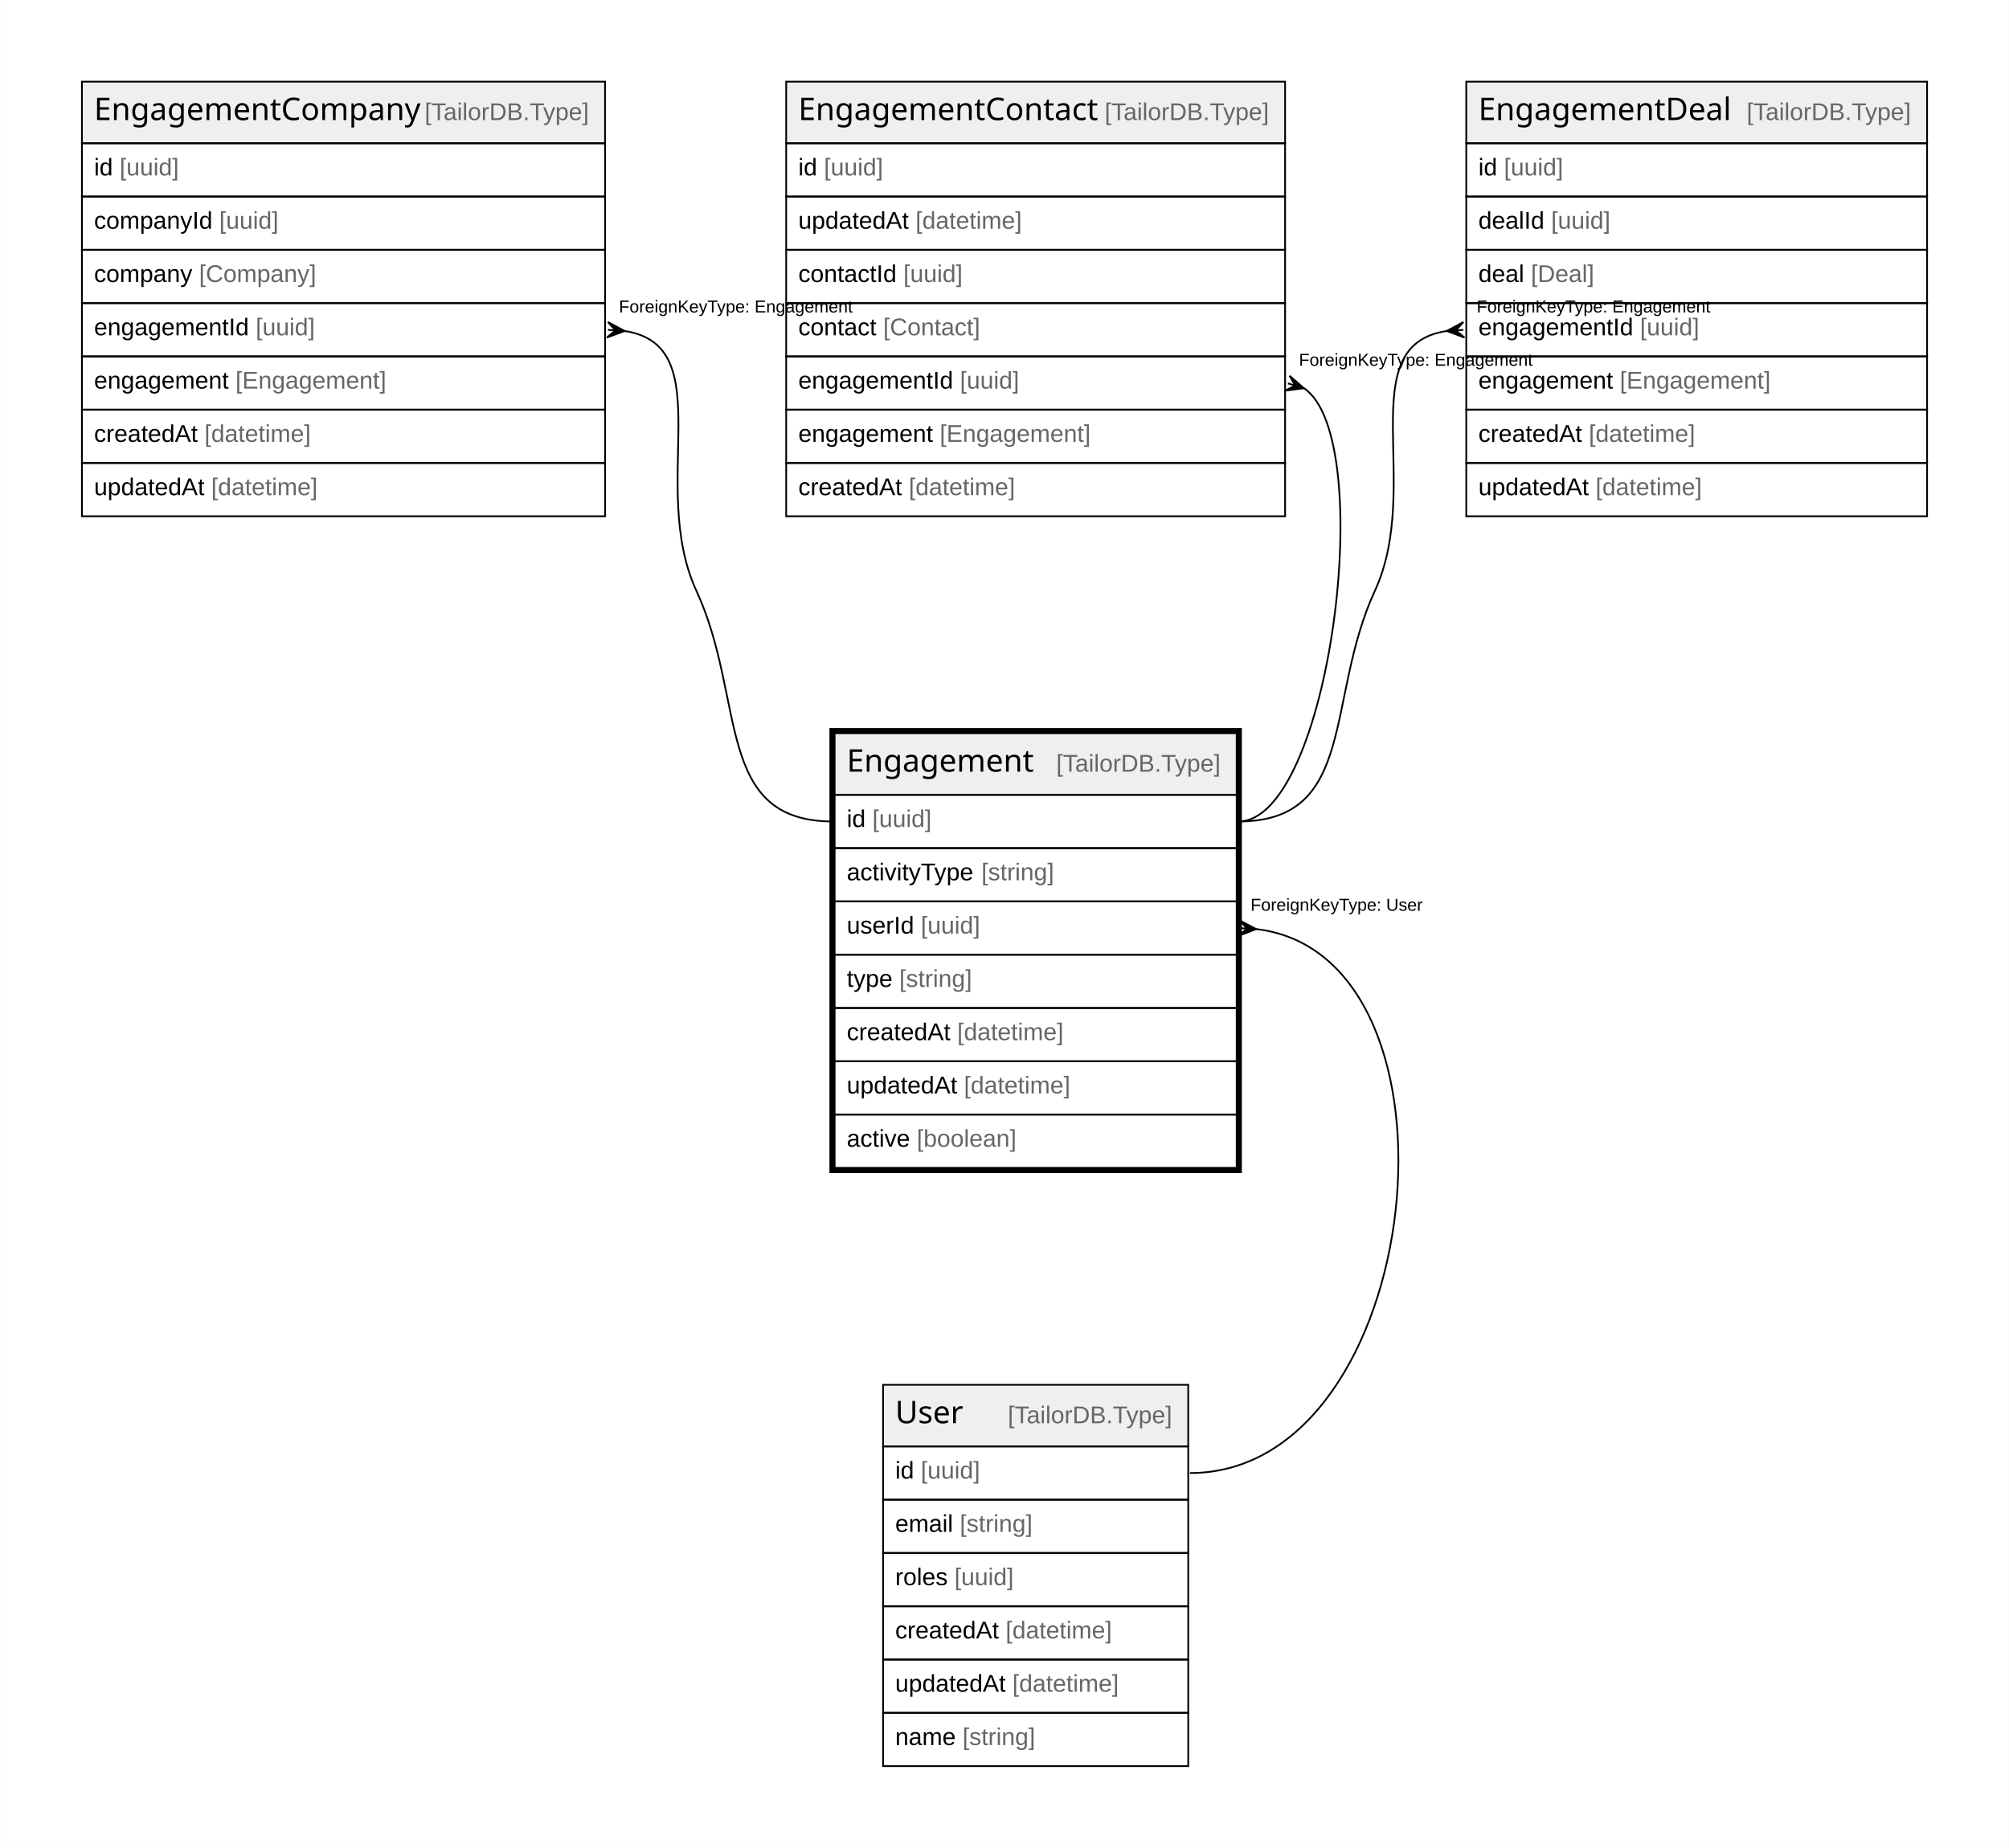
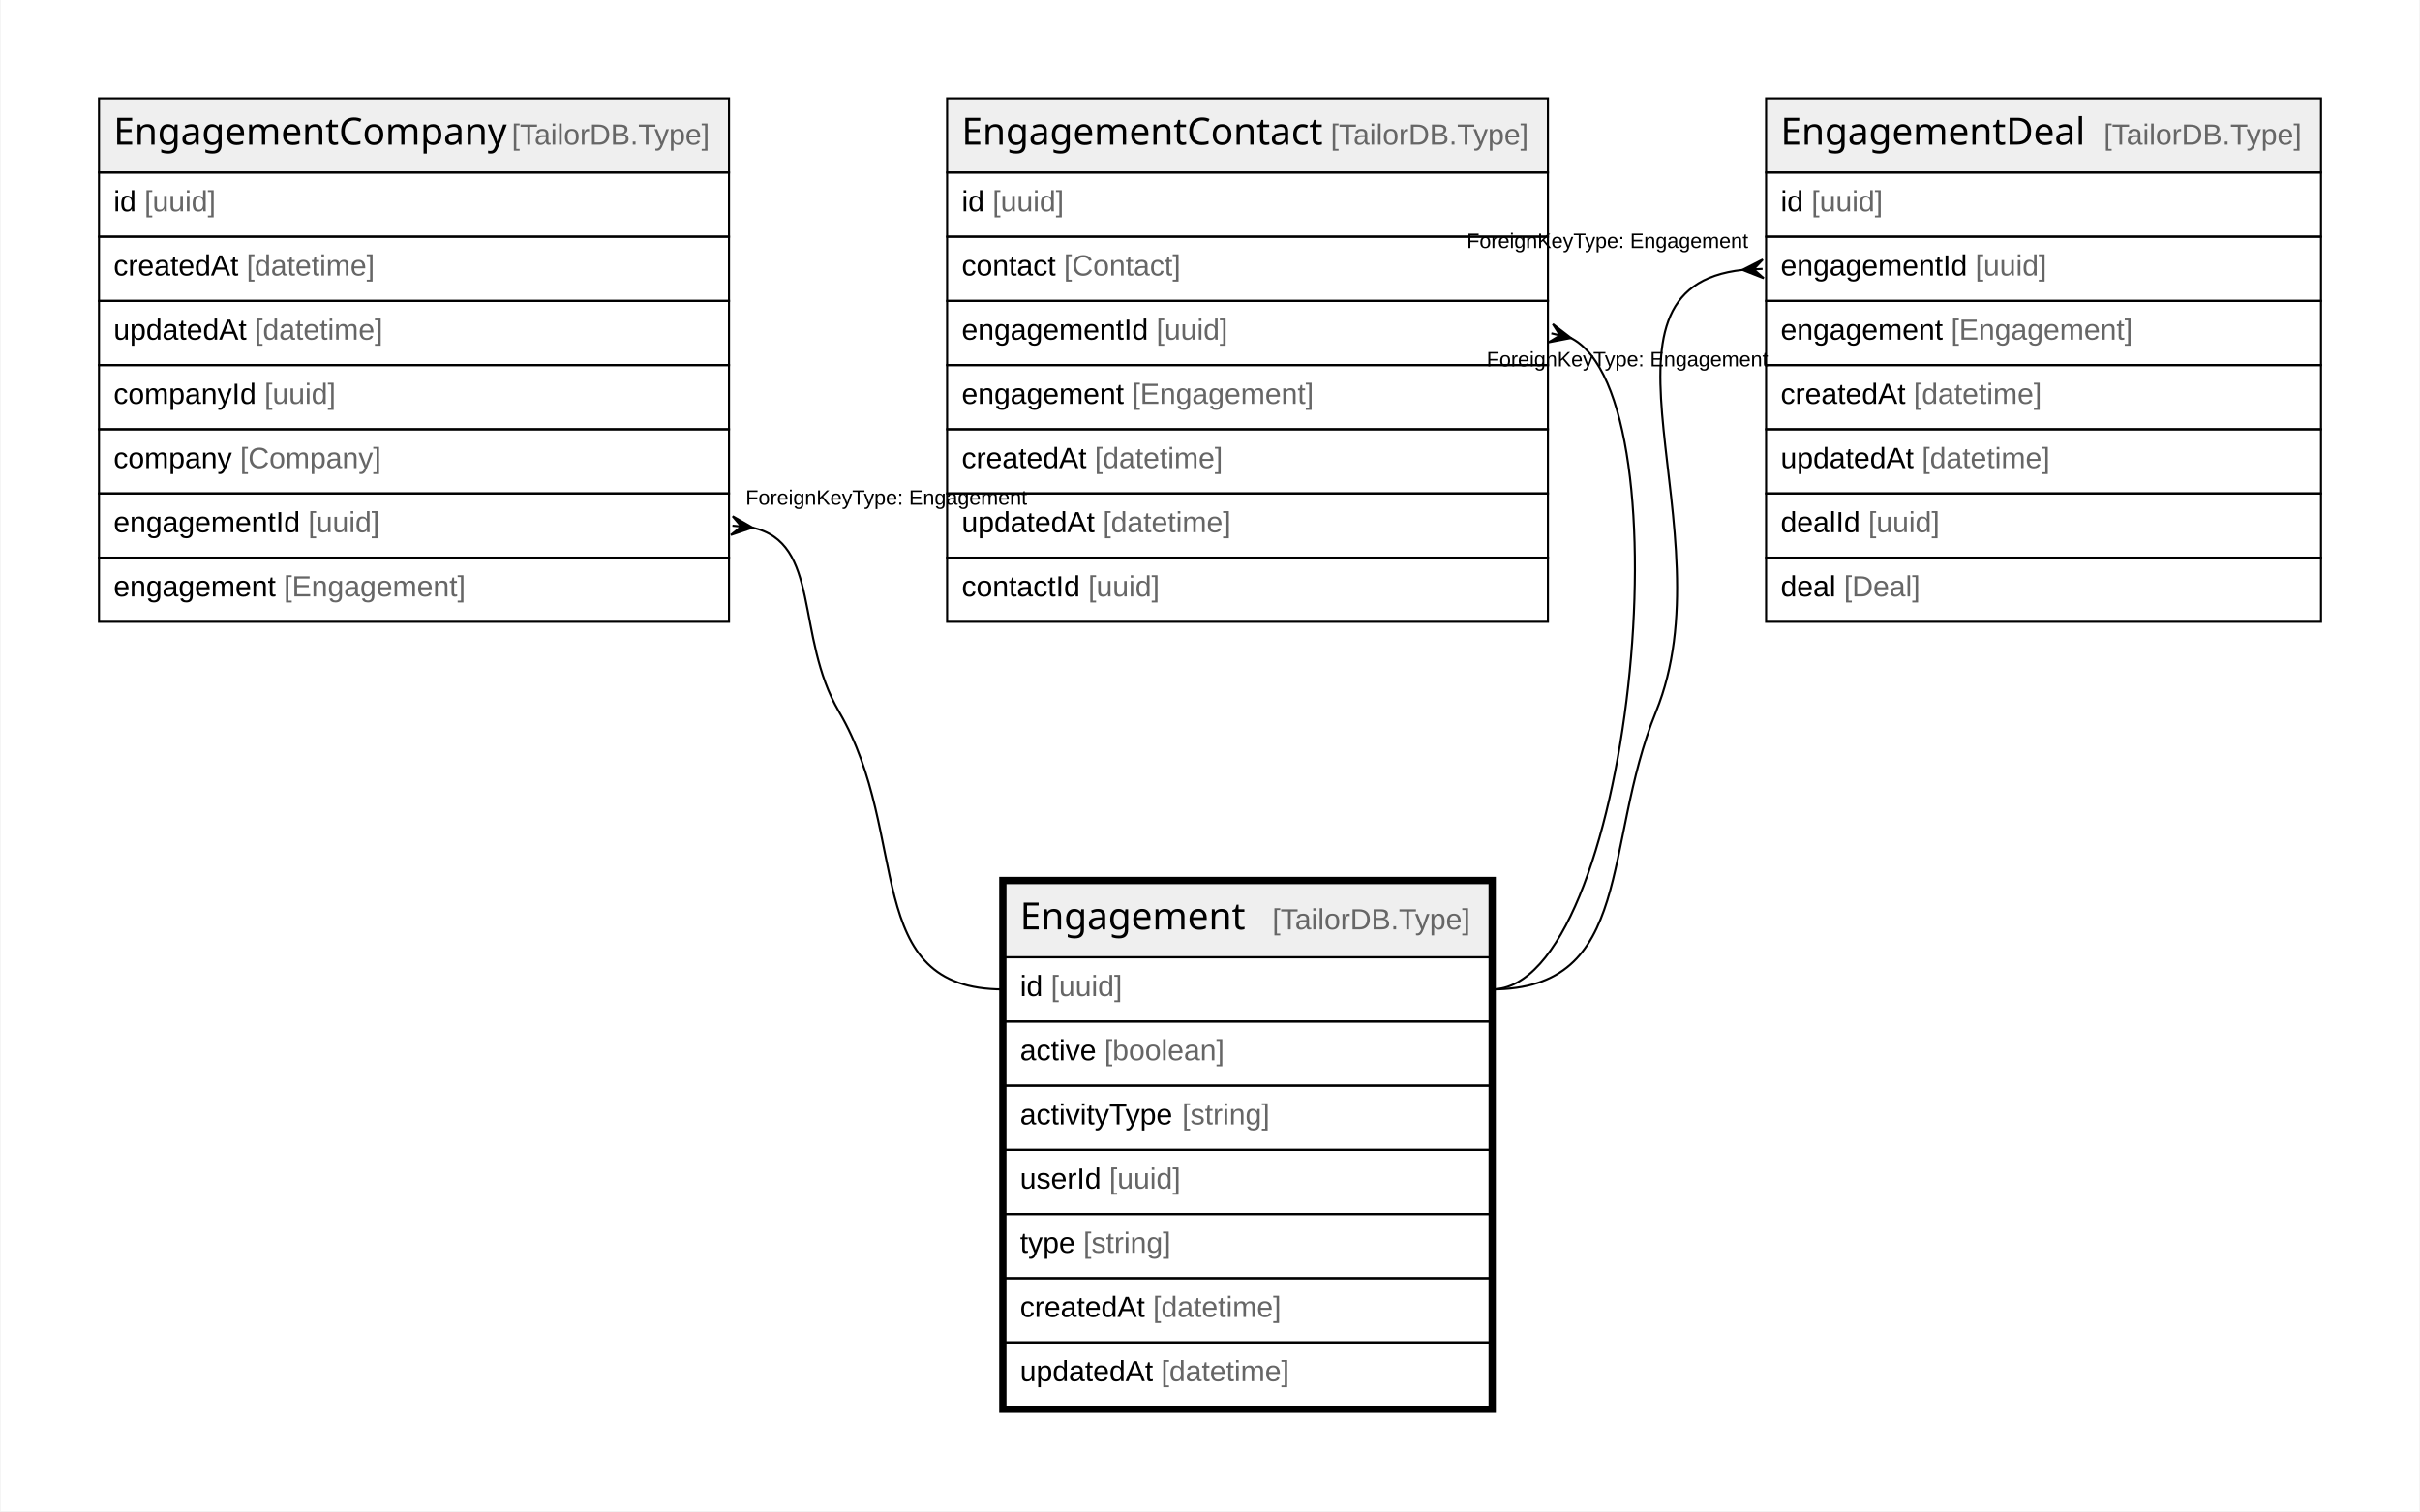
- <svg xmlns="http://www.w3.org/2000/svg" width="1161pt" height="1068pt" viewBox="0.00 0.00 1160.72 1068.00">
-   <g id="graph0" class="graph" transform="scale(1 1) rotate(0) translate(4 1064)">
-     <polygon fill="white" stroke="none" points="-4,4 -4,-1064 1156.72,-1064 1156.72,4 -4,4" />
+ <svg xmlns="http://www.w3.org/2000/svg" width="1161pt" height="725pt" viewBox="0.00 0.00 1160.72 725.20">
+   <g id="graph0" class="graph" transform="scale(1 1) rotate(0) translate(4 721.2)">
+     <polygon fill="white" stroke="none" points="-4,4 -4,-721.2 1156.72,-721.2 1156.72,4 -4,4" />
    <g id="node1" class="node">
-       <polygon fill="#efefef" stroke="none" points="478.2,-604.6 478.2,-640.2 710.53,-640.2 710.53,-604.6 478.2,-604.6" />
-       <polygon fill="none" stroke="black" points="478.2,-604.6 478.2,-640.2 710.53,-640.2 710.53,-604.6 478.2,-604.6" />
-       <text text-anchor="start" x="485.2" y="-618" font-family="Arial Bold" font-size="18.00">Engagement</text>
-       <text text-anchor="start" x="575.16" y="-618" font-family="Arial" font-size="14.00">    </text>
-       <text text-anchor="start" x="606.28" y="-618" font-family="Arial" font-size="14.00" fill="#666666">[TailorDB.Type]</text>
-       <polygon fill="none" stroke="black" points="478.2,-573.8 478.2,-604.6 710.53,-604.6 710.53,-573.8 478.2,-573.8" />
-       <text text-anchor="start" x="485.2" y="-586" font-family="Arial" font-size="14.00">id </text>
-       <text text-anchor="start" x="499.98" y="-586" font-family="Arial" font-size="14.00" fill="#666666">[uuid]</text>
-       <polygon fill="none" stroke="black" points="478.2,-543 478.2,-573.8 710.53,-573.8 710.53,-543 478.2,-543" />
-       <text text-anchor="start" x="485.2" y="-555.2" font-family="Arial" font-size="14.00">activityType </text>
-       <text text-anchor="start" x="563" y="-555.2" font-family="Arial" font-size="14.00" fill="#666666">[string]</text>
-       <polygon fill="none" stroke="black" points="478.2,-512.2 478.2,-543 710.53,-543 710.53,-512.2 478.2,-512.2" />
-       <text text-anchor="start" x="485.2" y="-524.4" font-family="Arial" font-size="14.00">userId </text>
-       <text text-anchor="start" x="528" y="-524.4" font-family="Arial" font-size="14.00" fill="#666666">[uuid]</text>
-       <polygon fill="none" stroke="black" points="478.2,-481.4 478.2,-512.2 710.53,-512.2 710.53,-481.4 478.2,-481.4" />
-       <text text-anchor="start" x="485.2" y="-493.6" font-family="Arial" font-size="14.00">type </text>
-       <text text-anchor="start" x="515.55" y="-493.6" font-family="Arial" font-size="14.00" fill="#666666">[string]</text>
-       <polygon fill="none" stroke="black" points="478.2,-450.6 478.2,-481.4 710.53,-481.4 710.53,-450.6 478.2,-450.6" />
-       <text text-anchor="start" x="485.2" y="-462.8" font-family="Arial" font-size="14.00">createdAt </text>
-       <text text-anchor="start" x="549.01" y="-462.8" font-family="Arial" font-size="14.00" fill="#666666">[datetime]</text>
-       <polygon fill="none" stroke="black" points="478.2,-419.8 478.2,-450.6 710.53,-450.6 710.53,-419.8 478.2,-419.8" />
-       <text text-anchor="start" x="485.2" y="-432" font-family="Arial" font-size="14.00">updatedAt </text>
-       <text text-anchor="start" x="552.92" y="-432" font-family="Arial" font-size="14.00" fill="#666666">[datetime]</text>
-       <polygon fill="none" stroke="black" points="478.2,-389 478.2,-419.8 710.53,-419.8 710.53,-389 478.2,-389" />
-       <text text-anchor="start" x="485.2" y="-401.2" font-family="Arial" font-size="14.00">active </text>
-       <text text-anchor="start" x="525.66" y="-401.2" font-family="Arial" font-size="14.00" fill="#666666">[boolean]</text>
-       <polygon fill="none" stroke="black" stroke-width="3" points="476.7,-387.5 476.7,-641.7 712.03,-641.7 712.03,-387.5 476.7,-387.5" />
-     </g>
-     <g id="node5" class="node">
-       <polygon fill="#efefef" stroke="none" points="506.19,-228 506.19,-263.6 682.54,-263.6 682.54,-228 506.19,-228" />
-       <polygon fill="none" stroke="black" points="506.19,-228 506.19,-263.6 682.54,-263.6 682.54,-228 506.19,-228" />
-       <text text-anchor="start" x="513.19" y="-241.4" font-family="Arial Bold" font-size="18.00">User</text>
-       <text text-anchor="start" x="547.17" y="-241.4" font-family="Arial" font-size="14.00">    </text>
-       <text text-anchor="start" x="578.29" y="-241.4" font-family="Arial" font-size="14.00" fill="#666666">[TailorDB.Type]</text>
-       <polygon fill="none" stroke="black" points="506.19,-197.2 506.19,-228 682.54,-228 682.54,-197.2 506.19,-197.2" />
-       <text text-anchor="start" x="513.19" y="-209.4" font-family="Arial" font-size="14.00">id </text>
-       <text text-anchor="start" x="527.97" y="-209.4" font-family="Arial" font-size="14.00" fill="#666666">[uuid]</text>
-       <polygon fill="none" stroke="black" points="506.19,-166.4 506.19,-197.2 682.54,-197.2 682.54,-166.4 506.19,-166.4" />
-       <text text-anchor="start" x="513.19" y="-178.6" font-family="Arial" font-size="14.00">email </text>
-       <text text-anchor="start" x="550.53" y="-178.6" font-family="Arial" font-size="14.00" fill="#666666">[string]</text>
-       <polygon fill="none" stroke="black" points="506.19,-135.6 506.19,-166.4 682.54,-166.4 682.54,-135.6 506.19,-135.6" />
-       <text text-anchor="start" x="513.19" y="-147.8" font-family="Arial" font-size="14.00">roles </text>
-       <text text-anchor="start" x="547.42" y="-147.8" font-family="Arial" font-size="14.00" fill="#666666">[uuid]</text>
-       <polygon fill="none" stroke="black" points="506.19,-104.8 506.19,-135.6 682.54,-135.6 682.54,-104.8 506.19,-104.8" />
-       <text text-anchor="start" x="513.19" y="-117" font-family="Arial" font-size="14.00">createdAt </text>
-       <text text-anchor="start" x="577" y="-117" font-family="Arial" font-size="14.00" fill="#666666">[datetime]</text>
-       <polygon fill="none" stroke="black" points="506.19,-74 506.19,-104.8 682.54,-104.8 682.54,-74 506.19,-74" />
-       <text text-anchor="start" x="513.19" y="-86.2" font-family="Arial" font-size="14.00">updatedAt </text>
-       <text text-anchor="start" x="580.91" y="-86.2" font-family="Arial" font-size="14.00" fill="#666666">[datetime]</text>
-       <polygon fill="none" stroke="black" points="506.19,-43.2 506.19,-74 682.54,-74 682.54,-43.2 506.19,-43.2" />
-       <text text-anchor="start" x="513.19" y="-55.4" font-family="Arial" font-size="14.00">name </text>
-       <text text-anchor="start" x="552.1" y="-55.4" font-family="Arial" font-size="14.00" fill="#666666">[string]</text>
-     </g>
-     <g id="edge4" class="edge">
-       <path fill="none" stroke="black" d="M721.91,-527C850.59,-511.81 820.52,-212.6 683.54,-212.6" />
-       <polygon fill="black" stroke="black" points="721.85,-527 711.6,-523.09 716.52,-527.31 712.2,-527.56 712.2,-527.56 712.2,-527.56 716.52,-527.31 712.12,-532.07 721.85,-527" />
-       <text text-anchor="start" x="718.53" y="-537.6" font-family="Arial" font-size="10.00">ForeignKeyType: User</text>
+       <polygon fill="#efefef" stroke="none" points="478.2,-261.8 478.2,-297.4 710.53,-297.4 710.53,-261.8 478.2,-261.8" />
+       <polygon fill="none" stroke="black" points="478.2,-261.8 478.2,-297.4 710.53,-297.4 710.53,-261.8 478.2,-261.8" />
+       <text text-anchor="start" x="485.2" y="-275.2" font-family="Arial Bold" font-size="18.00">Engagement</text>
+       <text text-anchor="start" x="575.16" y="-275.2" font-family="Arial" font-size="14.00">    </text>
+       <text text-anchor="start" x="606.28" y="-275.2" font-family="Arial" font-size="14.00" fill="#666666">[TailorDB.Type]</text>
+       <polygon fill="none" stroke="black" points="478.2,-231 478.2,-261.8 710.53,-261.8 710.53,-231 478.2,-231" />
+       <text text-anchor="start" x="485.2" y="-243.2" font-family="Arial" font-size="14.00">id </text>
+       <text text-anchor="start" x="499.98" y="-243.2" font-family="Arial" font-size="14.00" fill="#666666">[uuid]</text>
+       <polygon fill="none" stroke="black" points="478.2,-200.2 478.2,-231 710.53,-231 710.53,-200.2 478.2,-200.2" />
+       <text text-anchor="start" x="485.2" y="-212.4" font-family="Arial" font-size="14.00">active </text>
+       <text text-anchor="start" x="525.66" y="-212.4" font-family="Arial" font-size="14.00" fill="#666666">[boolean]</text>
+       <polygon fill="none" stroke="black" points="478.2,-169.4 478.2,-200.2 710.53,-200.2 710.53,-169.4 478.2,-169.4" />
+       <text text-anchor="start" x="485.2" y="-181.6" font-family="Arial" font-size="14.00">activityType </text>
+       <text text-anchor="start" x="563" y="-181.6" font-family="Arial" font-size="14.00" fill="#666666">[string]</text>
+       <polygon fill="none" stroke="black" points="478.2,-138.6 478.2,-169.4 710.53,-169.4 710.53,-138.6 478.2,-138.6" />
+       <text text-anchor="start" x="485.2" y="-150.8" font-family="Arial" font-size="14.00">userId </text>
+       <text text-anchor="start" x="528" y="-150.8" font-family="Arial" font-size="14.00" fill="#666666">[uuid]</text>
+       <polygon fill="none" stroke="black" points="478.2,-107.8 478.2,-138.6 710.53,-138.6 710.53,-107.8 478.2,-107.8" />
+       <text text-anchor="start" x="485.2" y="-120" font-family="Arial" font-size="14.00">type </text>
+       <text text-anchor="start" x="515.55" y="-120" font-family="Arial" font-size="14.00" fill="#666666">[string]</text>
+       <polygon fill="none" stroke="black" points="478.2,-77 478.2,-107.8 710.53,-107.8 710.53,-77 478.2,-77" />
+       <text text-anchor="start" x="485.2" y="-89.2" font-family="Arial" font-size="14.00">createdAt </text>
+       <text text-anchor="start" x="549.01" y="-89.2" font-family="Arial" font-size="14.00" fill="#666666">[datetime]</text>
+       <polygon fill="none" stroke="black" points="478.2,-46.2 478.2,-77 710.53,-77 710.53,-46.2 478.2,-46.2" />
+       <text text-anchor="start" x="485.2" y="-58.4" font-family="Arial" font-size="14.00">updatedAt </text>
+       <text text-anchor="start" x="552.92" y="-58.4" font-family="Arial" font-size="14.00" fill="#666666">[datetime]</text>
+       <polygon fill="none" stroke="black" stroke-width="3" points="476.7,-44.7 476.7,-298.9 712.03,-298.9 712.03,-44.7 476.7,-44.7" />
    </g>
    <g id="node2" class="node">
-       <polygon fill="#efefef" stroke="none" points="43.2,-981.2 43.2,-1016.8 345.53,-1016.8 345.53,-981.2 43.2,-981.2" />
-       <polygon fill="none" stroke="black" points="43.2,-981.2 43.2,-1016.8 345.53,-1016.8 345.53,-981.2 43.2,-981.2" />
-       <text text-anchor="start" x="50.2" y="-994.6" font-family="Arial Bold" font-size="18.00">EngagementCompany</text>
-       <text text-anchor="start" x="210.16" y="-994.6" font-family="Arial" font-size="14.00">    </text>
-       <text text-anchor="start" x="241.28" y="-994.6" font-family="Arial" font-size="14.00" fill="#666666">[TailorDB.Type]</text>
-       <polygon fill="none" stroke="black" points="43.2,-950.4 43.2,-981.2 345.53,-981.2 345.53,-950.4 43.2,-950.4" />
-       <text text-anchor="start" x="50.2" y="-962.6" font-family="Arial" font-size="14.00">id </text>
-       <text text-anchor="start" x="64.99" y="-962.6" font-family="Arial" font-size="14.00" fill="#666666">[uuid]</text>
-       <polygon fill="none" stroke="black" points="43.2,-919.6 43.2,-950.4 345.53,-950.4 345.53,-919.6 43.2,-919.6" />
-       <text text-anchor="start" x="50.2" y="-931.8" font-family="Arial" font-size="14.00">companyId </text>
-       <text text-anchor="start" x="122.57" y="-931.8" font-family="Arial" font-size="14.00" fill="#666666">[uuid]</text>
-       <polygon fill="none" stroke="black" points="43.2,-888.8 43.2,-919.6 345.53,-919.6 345.53,-888.8 43.2,-888.8" />
-       <text text-anchor="start" x="50.2" y="-901" font-family="Arial" font-size="14.00">company </text>
-       <text text-anchor="start" x="110.9" y="-901" font-family="Arial" font-size="14.00" fill="#666666">[Company]</text>
-       <polygon fill="none" stroke="black" points="43.2,-858 43.2,-888.8 345.53,-888.8 345.53,-858 43.2,-858" />
-       <text text-anchor="start" x="50.2" y="-870.2" font-family="Arial" font-size="14.00">engagementId </text>
-       <text text-anchor="start" x="143.61" y="-870.2" font-family="Arial" font-size="14.00" fill="#666666">[uuid]</text>
-       <polygon fill="none" stroke="black" points="43.2,-827.2 43.2,-858 345.53,-858 345.53,-827.2 43.2,-827.2" />
-       <text text-anchor="start" x="50.2" y="-839.4" font-family="Arial" font-size="14.00">engagement </text>
-       <text text-anchor="start" x="131.93" y="-839.4" font-family="Arial" font-size="14.00" fill="#666666">[Engagement]</text>
-       <polygon fill="none" stroke="black" points="43.2,-796.4 43.2,-827.2 345.53,-827.2 345.53,-796.4 43.2,-796.4" />
-       <text text-anchor="start" x="50.2" y="-808.6" font-family="Arial" font-size="14.00">createdAt </text>
-       <text text-anchor="start" x="114.01" y="-808.6" font-family="Arial" font-size="14.00" fill="#666666">[datetime]</text>
-       <polygon fill="none" stroke="black" points="43.2,-765.6 43.2,-796.4 345.53,-796.4 345.53,-765.6 43.2,-765.6" />
-       <text text-anchor="start" x="50.2" y="-777.8" font-family="Arial" font-size="14.00">updatedAt </text>
-       <text text-anchor="start" x="117.92" y="-777.8" font-family="Arial" font-size="14.00" fill="#666666">[datetime]</text>
+       <polygon fill="#efefef" stroke="none" points="43.2,-638.4 43.2,-674 345.53,-674 345.53,-638.4 43.2,-638.4" />
+       <polygon fill="none" stroke="black" points="43.2,-638.4 43.2,-674 345.53,-674 345.53,-638.4 43.2,-638.4" />
+       <text text-anchor="start" x="50.2" y="-651.8" font-family="Arial Bold" font-size="18.00">EngagementCompany</text>
+       <text text-anchor="start" x="210.16" y="-651.8" font-family="Arial" font-size="14.00">    </text>
+       <text text-anchor="start" x="241.28" y="-651.8" font-family="Arial" font-size="14.00" fill="#666666">[TailorDB.Type]</text>
+       <polygon fill="none" stroke="black" points="43.2,-607.6 43.2,-638.4 345.53,-638.4 345.53,-607.6 43.2,-607.6" />
+       <text text-anchor="start" x="50.2" y="-619.8" font-family="Arial" font-size="14.00">id </text>
+       <text text-anchor="start" x="64.99" y="-619.8" font-family="Arial" font-size="14.00" fill="#666666">[uuid]</text>
+       <polygon fill="none" stroke="black" points="43.2,-576.8 43.2,-607.6 345.53,-607.6 345.53,-576.8 43.2,-576.8" />
+       <text text-anchor="start" x="50.2" y="-589" font-family="Arial" font-size="14.00">createdAt </text>
+       <text text-anchor="start" x="114.01" y="-589" font-family="Arial" font-size="14.00" fill="#666666">[datetime]</text>
+       <polygon fill="none" stroke="black" points="43.2,-546 43.2,-576.8 345.53,-576.8 345.53,-546 43.2,-546" />
+       <text text-anchor="start" x="50.2" y="-558.2" font-family="Arial" font-size="14.00">updatedAt </text>
+       <text text-anchor="start" x="117.92" y="-558.2" font-family="Arial" font-size="14.00" fill="#666666">[datetime]</text>
+       <polygon fill="none" stroke="black" points="43.2,-515.2 43.2,-546 345.53,-546 345.53,-515.2 43.2,-515.2" />
+       <text text-anchor="start" x="50.2" y="-527.4" font-family="Arial" font-size="14.00">companyId </text>
+       <text text-anchor="start" x="122.57" y="-527.4" font-family="Arial" font-size="14.00" fill="#666666">[uuid]</text>
+       <polygon fill="none" stroke="black" points="43.2,-484.4 43.2,-515.2 345.53,-515.2 345.53,-484.4 43.2,-484.4" />
+       <text text-anchor="start" x="50.2" y="-496.6" font-family="Arial" font-size="14.00">company </text>
+       <text text-anchor="start" x="110.9" y="-496.6" font-family="Arial" font-size="14.00" fill="#666666">[Company]</text>
+       <polygon fill="none" stroke="black" points="43.2,-453.6 43.2,-484.4 345.53,-484.4 345.53,-453.6 43.2,-453.6" />
+       <text text-anchor="start" x="50.2" y="-465.8" font-family="Arial" font-size="14.00">engagementId </text>
+       <text text-anchor="start" x="143.61" y="-465.8" font-family="Arial" font-size="14.00" fill="#666666">[uuid]</text>
+       <polygon fill="none" stroke="black" points="43.2,-422.8 43.2,-453.6 345.53,-453.6 345.53,-422.8 43.2,-422.8" />
+       <text text-anchor="start" x="50.2" y="-435" font-family="Arial" font-size="14.00">engagement </text>
+       <text text-anchor="start" x="131.93" y="-435" font-family="Arial" font-size="14.00" fill="#666666">[Engagement]</text>
    </g>
    <g id="edge1" class="edge">
-       <path fill="none" stroke="black" d="M356.78,-872.69C412.55,-864.33 370.19,-783.42 398.36,-722.4 427.2,-659.94 408.41,-589.2 477.2,-589.2" />
-       <polygon fill="black" stroke="black" points="356.84,-872.69 346.55,-868.89 351.51,-873.06 347.19,-873.35 347.19,-873.35 347.19,-873.35 351.51,-873.06 347.17,-877.87 356.84,-872.69" />
-       <text text-anchor="start" x="353.53" y="-883.4" font-family="Arial" font-size="10.00">ForeignKeyType: Engagement</text>
+       <path fill="none" stroke="black" d="M356.61,-468.03C389.89,-460.9 377.05,-415.98 398.36,-379.6 433.14,-320.24 408.41,-246.4 477.2,-246.4" />
+       <polygon fill="black" stroke="black" points="356.81,-468.01 346.43,-464.49 351.5,-468.52 347.19,-468.94 347.19,-468.94 347.19,-468.94 351.5,-468.52 347.29,-473.45 356.81,-468.01" />
+       <text text-anchor="start" x="353.53" y="-479" font-family="Arial" font-size="10.00">ForeignKeyType: Engagement</text>
    </g>
    <g id="node3" class="node">
-       <polygon fill="#efefef" stroke="none" points="450.2,-981.2 450.2,-1016.8 738.52,-1016.8 738.52,-981.2 450.2,-981.2" />
-       <polygon fill="none" stroke="black" points="450.2,-981.2 450.2,-1016.8 738.52,-1016.8 738.52,-981.2 450.2,-981.2" />
-       <text text-anchor="start" x="457.2" y="-994.6" font-family="Arial Bold" font-size="18.00">EngagementContact</text>
-       <text text-anchor="start" x="603.16" y="-994.6" font-family="Arial" font-size="14.00">    </text>
-       <text text-anchor="start" x="634.27" y="-994.6" font-family="Arial" font-size="14.00" fill="#666666">[TailorDB.Type]</text>
-       <polygon fill="none" stroke="black" points="450.2,-950.4 450.2,-981.2 738.52,-981.2 738.52,-950.4 450.2,-950.4" />
-       <text text-anchor="start" x="457.2" y="-962.6" font-family="Arial" font-size="14.00">id </text>
-       <text text-anchor="start" x="471.99" y="-962.6" font-family="Arial" font-size="14.00" fill="#666666">[uuid]</text>
-       <polygon fill="none" stroke="black" points="450.2,-919.6 450.2,-950.4 738.52,-950.4 738.52,-919.6 450.2,-919.6" />
-       <text text-anchor="start" x="457.2" y="-931.8" font-family="Arial" font-size="14.00">updatedAt </text>
-       <text text-anchor="start" x="524.93" y="-931.8" font-family="Arial" font-size="14.00" fill="#666666">[datetime]</text>
-       <polygon fill="none" stroke="black" points="450.2,-888.8 450.2,-919.6 738.52,-919.6 738.52,-888.8 450.2,-888.8" />
-       <text text-anchor="start" x="457.2" y="-901" font-family="Arial" font-size="14.00">contactId </text>
-       <text text-anchor="start" x="517.91" y="-901" font-family="Arial" font-size="14.00" fill="#666666">[uuid]</text>
-       <polygon fill="none" stroke="black" points="450.2,-858 450.2,-888.8 738.52,-888.8 738.52,-858 450.2,-858" />
-       <text text-anchor="start" x="457.2" y="-870.2" font-family="Arial" font-size="14.00">contact </text>
-       <text text-anchor="start" x="506.23" y="-870.2" font-family="Arial" font-size="14.00" fill="#666666">[Contact]</text>
-       <polygon fill="none" stroke="black" points="450.2,-827.2 450.2,-858 738.52,-858 738.52,-827.2 450.2,-827.2" />
-       <text text-anchor="start" x="457.2" y="-839.4" font-family="Arial" font-size="14.00">engagementId </text>
-       <text text-anchor="start" x="550.61" y="-839.4" font-family="Arial" font-size="14.00" fill="#666666">[uuid]</text>
-       <polygon fill="none" stroke="black" points="450.2,-796.4 450.2,-827.2 738.52,-827.2 738.52,-796.4 450.2,-796.4" />
-       <text text-anchor="start" x="457.2" y="-808.6" font-family="Arial" font-size="14.00">engagement </text>
-       <text text-anchor="start" x="538.94" y="-808.6" font-family="Arial" font-size="14.00" fill="#666666">[Engagement]</text>
-       <polygon fill="none" stroke="black" points="450.2,-765.6 450.2,-796.4 738.52,-796.4 738.52,-765.6 450.2,-765.6" />
-       <text text-anchor="start" x="457.2" y="-777.8" font-family="Arial" font-size="14.00">createdAt </text>
-       <text text-anchor="start" x="521.02" y="-777.8" font-family="Arial" font-size="14.00" fill="#666666">[datetime]</text>
+       <polygon fill="#efefef" stroke="none" points="450.2,-638.4 450.2,-674 738.52,-674 738.52,-638.4 450.2,-638.4" />
+       <polygon fill="none" stroke="black" points="450.2,-638.4 450.2,-674 738.52,-674 738.52,-638.4 450.2,-638.4" />
+       <text text-anchor="start" x="457.2" y="-651.8" font-family="Arial Bold" font-size="18.00">EngagementContact</text>
+       <text text-anchor="start" x="603.16" y="-651.8" font-family="Arial" font-size="14.00">    </text>
+       <text text-anchor="start" x="634.27" y="-651.8" font-family="Arial" font-size="14.00" fill="#666666">[TailorDB.Type]</text>
+       <polygon fill="none" stroke="black" points="450.2,-607.6 450.2,-638.4 738.52,-638.4 738.52,-607.6 450.2,-607.6" />
+       <text text-anchor="start" x="457.2" y="-619.8" font-family="Arial" font-size="14.00">id </text>
+       <text text-anchor="start" x="471.99" y="-619.8" font-family="Arial" font-size="14.00" fill="#666666">[uuid]</text>
+       <polygon fill="none" stroke="black" points="450.2,-576.8 450.2,-607.6 738.52,-607.6 738.52,-576.8 450.2,-576.8" />
+       <text text-anchor="start" x="457.2" y="-589" font-family="Arial" font-size="14.00">contact </text>
+       <text text-anchor="start" x="506.23" y="-589" font-family="Arial" font-size="14.00" fill="#666666">[Contact]</text>
+       <polygon fill="none" stroke="black" points="450.2,-546 450.2,-576.8 738.52,-576.8 738.52,-546 450.2,-546" />
+       <text text-anchor="start" x="457.2" y="-558.2" font-family="Arial" font-size="14.00">engagementId </text>
+       <text text-anchor="start" x="550.61" y="-558.2" font-family="Arial" font-size="14.00" fill="#666666">[uuid]</text>
+       <polygon fill="none" stroke="black" points="450.2,-515.2 450.2,-546 738.52,-546 738.52,-515.2 450.2,-515.2" />
+       <text text-anchor="start" x="457.2" y="-527.4" font-family="Arial" font-size="14.00">engagement </text>
+       <text text-anchor="start" x="538.94" y="-527.4" font-family="Arial" font-size="14.00" fill="#666666">[Engagement]</text>
+       <polygon fill="none" stroke="black" points="450.2,-484.4 450.2,-515.2 738.52,-515.2 738.52,-484.4 450.2,-484.4" />
+       <text text-anchor="start" x="457.2" y="-496.6" font-family="Arial" font-size="14.00">createdAt </text>
+       <text text-anchor="start" x="521.02" y="-496.6" font-family="Arial" font-size="14.00" fill="#666666">[datetime]</text>
+       <polygon fill="none" stroke="black" points="450.2,-453.6 450.2,-484.4 738.52,-484.4 738.52,-453.6 450.2,-453.6" />
+       <text text-anchor="start" x="457.2" y="-465.8" font-family="Arial" font-size="14.00">updatedAt </text>
+       <text text-anchor="start" x="524.93" y="-465.8" font-family="Arial" font-size="14.00" fill="#666666">[datetime]</text>
+       <polygon fill="none" stroke="black" points="450.2,-422.8 450.2,-453.6 738.52,-453.6 738.52,-422.8 450.2,-422.8" />
+       <text text-anchor="start" x="457.2" y="-435" font-family="Arial" font-size="14.00">contactId </text>
+       <text text-anchor="start" x="517.91" y="-435" font-family="Arial" font-size="14.00" fill="#666666">[uuid]</text>
    </g>
    <g id="edge2" class="edge">
-       <path fill="none" stroke="black" d="M749.44,-839.58C792.45,-810.99 764.53,-589.2 711.53,-589.2" />
-       <polygon fill="black" stroke="black" points="749.41,-839.59 738.53,-838.2 744.3,-841.14 740.16,-842.4 740.16,-842.4 740.16,-842.4 744.3,-841.14 741.15,-846.81 749.41,-839.59" />
-       <text text-anchor="start" x="746.52" y="-852.6" font-family="Arial" font-size="10.00">ForeignKeyType: Engagement</text>
+       <path fill="none" stroke="black" d="M749.47,-559.05C806.85,-530.22 778.24,-246.4 711.53,-246.4" />
+       <polygon fill="black" stroke="black" points="749.58,-559.02 738.81,-556.94 744.39,-560.25 740.17,-561.25 740.17,-561.25 740.17,-561.25 744.39,-560.25 740.88,-565.7 749.58,-559.02" />
+       <text text-anchor="start" x="709.11" y="-545.4" font-family="Arial" font-size="10.00">ForeignKeyType: Engagement</text>
    </g>
    <g id="node4" class="node">
-       <polygon fill="#efefef" stroke="none" points="843.21,-981.2 843.21,-1016.8 1109.52,-1016.8 1109.52,-981.2 843.21,-981.2" />
-       <polygon fill="none" stroke="black" points="843.21,-981.2 843.21,-1016.8 1109.52,-1016.8 1109.52,-981.2 843.21,-981.2" />
-       <text text-anchor="start" x="850.21" y="-994.6" font-family="Arial Bold" font-size="18.00">EngagementDeal</text>
-       <text text-anchor="start" x="974.15" y="-994.6" font-family="Arial" font-size="14.00">    </text>
-       <text text-anchor="start" x="1005.27" y="-994.6" font-family="Arial" font-size="14.00" fill="#666666">[TailorDB.Type]</text>
-       <polygon fill="none" stroke="black" points="843.21,-950.4 843.21,-981.2 1109.52,-981.2 1109.52,-950.4 843.21,-950.4" />
-       <text text-anchor="start" x="850.21" y="-962.6" font-family="Arial" font-size="14.00">id </text>
-       <text text-anchor="start" x="864.99" y="-962.6" font-family="Arial" font-size="14.00" fill="#666666">[uuid]</text>
-       <polygon fill="none" stroke="black" points="843.21,-919.6 843.21,-950.4 1109.52,-950.4 1109.52,-919.6 843.21,-919.6" />
-       <text text-anchor="start" x="850.21" y="-931.8" font-family="Arial" font-size="14.00">dealId </text>
-       <text text-anchor="start" x="892.24" y="-931.8" font-family="Arial" font-size="14.00" fill="#666666">[uuid]</text>
-       <polygon fill="none" stroke="black" points="843.21,-888.8 843.21,-919.6 1109.52,-919.6 1109.52,-888.8 843.21,-888.8" />
-       <text text-anchor="start" x="850.21" y="-901" font-family="Arial" font-size="14.00">deal </text>
-       <text text-anchor="start" x="880.57" y="-901" font-family="Arial" font-size="14.00" fill="#666666">[Deal]</text>
-       <polygon fill="none" stroke="black" points="843.21,-858 843.21,-888.8 1109.52,-888.8 1109.52,-858 843.21,-858" />
-       <text text-anchor="start" x="850.21" y="-870.2" font-family="Arial" font-size="14.00">engagementId </text>
-       <text text-anchor="start" x="943.62" y="-870.2" font-family="Arial" font-size="14.00" fill="#666666">[uuid]</text>
-       <polygon fill="none" stroke="black" points="843.21,-827.2 843.21,-858 1109.52,-858 1109.52,-827.2 843.21,-827.2" />
-       <text text-anchor="start" x="850.21" y="-839.4" font-family="Arial" font-size="14.00">engagement </text>
-       <text text-anchor="start" x="931.94" y="-839.4" font-family="Arial" font-size="14.00" fill="#666666">[Engagement]</text>
-       <polygon fill="none" stroke="black" points="843.21,-796.4 843.21,-827.2 1109.52,-827.2 1109.52,-796.4 843.21,-796.4" />
-       <text text-anchor="start" x="850.21" y="-808.6" font-family="Arial" font-size="14.00">createdAt </text>
-       <text text-anchor="start" x="914.02" y="-808.6" font-family="Arial" font-size="14.00" fill="#666666">[datetime]</text>
-       <polygon fill="none" stroke="black" points="843.21,-765.6 843.21,-796.4 1109.52,-796.4 1109.52,-765.6 843.21,-765.6" />
-       <text text-anchor="start" x="850.21" y="-777.8" font-family="Arial" font-size="14.00">updatedAt </text>
-       <text text-anchor="start" x="917.93" y="-777.8" font-family="Arial" font-size="14.00" fill="#666666">[datetime]</text>
+       <polygon fill="#efefef" stroke="none" points="843.21,-638.4 843.21,-674 1109.52,-674 1109.52,-638.4 843.21,-638.4" />
+       <polygon fill="none" stroke="black" points="843.21,-638.4 843.21,-674 1109.52,-674 1109.52,-638.4 843.21,-638.4" />
+       <text text-anchor="start" x="850.21" y="-651.8" font-family="Arial Bold" font-size="18.00">EngagementDeal</text>
+       <text text-anchor="start" x="974.15" y="-651.8" font-family="Arial" font-size="14.00">    </text>
+       <text text-anchor="start" x="1005.27" y="-651.8" font-family="Arial" font-size="14.00" fill="#666666">[TailorDB.Type]</text>
+       <polygon fill="none" stroke="black" points="843.21,-607.6 843.21,-638.4 1109.52,-638.4 1109.52,-607.6 843.21,-607.6" />
+       <text text-anchor="start" x="850.21" y="-619.8" font-family="Arial" font-size="14.00">id </text>
+       <text text-anchor="start" x="864.99" y="-619.8" font-family="Arial" font-size="14.00" fill="#666666">[uuid]</text>
+       <polygon fill="none" stroke="black" points="843.21,-576.8 843.21,-607.6 1109.52,-607.6 1109.52,-576.8 843.21,-576.8" />
+       <text text-anchor="start" x="850.21" y="-589" font-family="Arial" font-size="14.00">engagementId </text>
+       <text text-anchor="start" x="943.62" y="-589" font-family="Arial" font-size="14.00" fill="#666666">[uuid]</text>
+       <polygon fill="none" stroke="black" points="843.21,-546 843.21,-576.8 1109.52,-576.8 1109.52,-546 843.21,-546" />
+       <text text-anchor="start" x="850.21" y="-558.2" font-family="Arial" font-size="14.00">engagement </text>
+       <text text-anchor="start" x="931.94" y="-558.2" font-family="Arial" font-size="14.00" fill="#666666">[Engagement]</text>
+       <polygon fill="none" stroke="black" points="843.21,-515.2 843.21,-546 1109.52,-546 1109.52,-515.2 843.21,-515.2" />
+       <text text-anchor="start" x="850.21" y="-527.4" font-family="Arial" font-size="14.00">createdAt </text>
+       <text text-anchor="start" x="914.02" y="-527.4" font-family="Arial" font-size="14.00" fill="#666666">[datetime]</text>
+       <polygon fill="none" stroke="black" points="843.21,-484.4 843.21,-515.2 1109.52,-515.2 1109.52,-484.4 843.21,-484.4" />
+       <text text-anchor="start" x="850.21" y="-496.6" font-family="Arial" font-size="14.00">updatedAt </text>
+       <text text-anchor="start" x="917.93" y="-496.6" font-family="Arial" font-size="14.00" fill="#666666">[datetime]</text>
+       <polygon fill="none" stroke="black" points="843.21,-453.6 843.21,-484.4 1109.52,-484.4 1109.52,-453.6 843.21,-453.6" />
+       <text text-anchor="start" x="850.21" y="-465.8" font-family="Arial" font-size="14.00">dealId </text>
+       <text text-anchor="start" x="892.24" y="-465.8" font-family="Arial" font-size="14.00" fill="#666666">[uuid]</text>
+       <polygon fill="none" stroke="black" points="843.21,-422.8 843.21,-453.6 1109.52,-453.6 1109.52,-422.8 843.21,-422.8" />
+       <text text-anchor="start" x="850.21" y="-435" font-family="Arial" font-size="14.00">deal </text>
+       <text text-anchor="start" x="880.57" y="-435" font-family="Arial" font-size="14.00" fill="#666666">[Deal]</text>
    </g>
    <g id="edge3" class="edge">
-       <path fill="none" stroke="black" d="M831.95,-872.69C776.19,-864.33 818.54,-783.42 790.36,-722.4 761.53,-659.94 780.32,-589.2 711.53,-589.2" />
-       <polygon fill="black" stroke="black" points="831.9,-872.69 841.57,-877.87 837.22,-873.06 841.54,-873.35 841.54,-873.35 841.54,-873.35 837.22,-873.06 842.18,-868.89 831.9,-872.69" />
-       <text text-anchor="start" x="849.21" y="-883.4" font-family="Arial" font-size="10.00">ForeignKeyType: Engagement</text>
+       <path fill="none" stroke="black" d="M832.11,-591.7C750.88,-583.15 825.69,-466.33 790.36,-379.6 764.41,-315.89 780.32,-246.4 711.53,-246.4" />
+       <polygon fill="black" stroke="black" points="831.89,-591.69 841.65,-596.68 837.21,-591.95 841.54,-592.17 841.54,-592.17 841.54,-592.17 837.21,-591.95 842.1,-587.69 831.89,-591.69" />
+       <text text-anchor="start" x="699.57" y="-602.2" font-family="Arial" font-size="10.00">ForeignKeyType: Engagement</text>
    </g>
  </g>
</svg>
